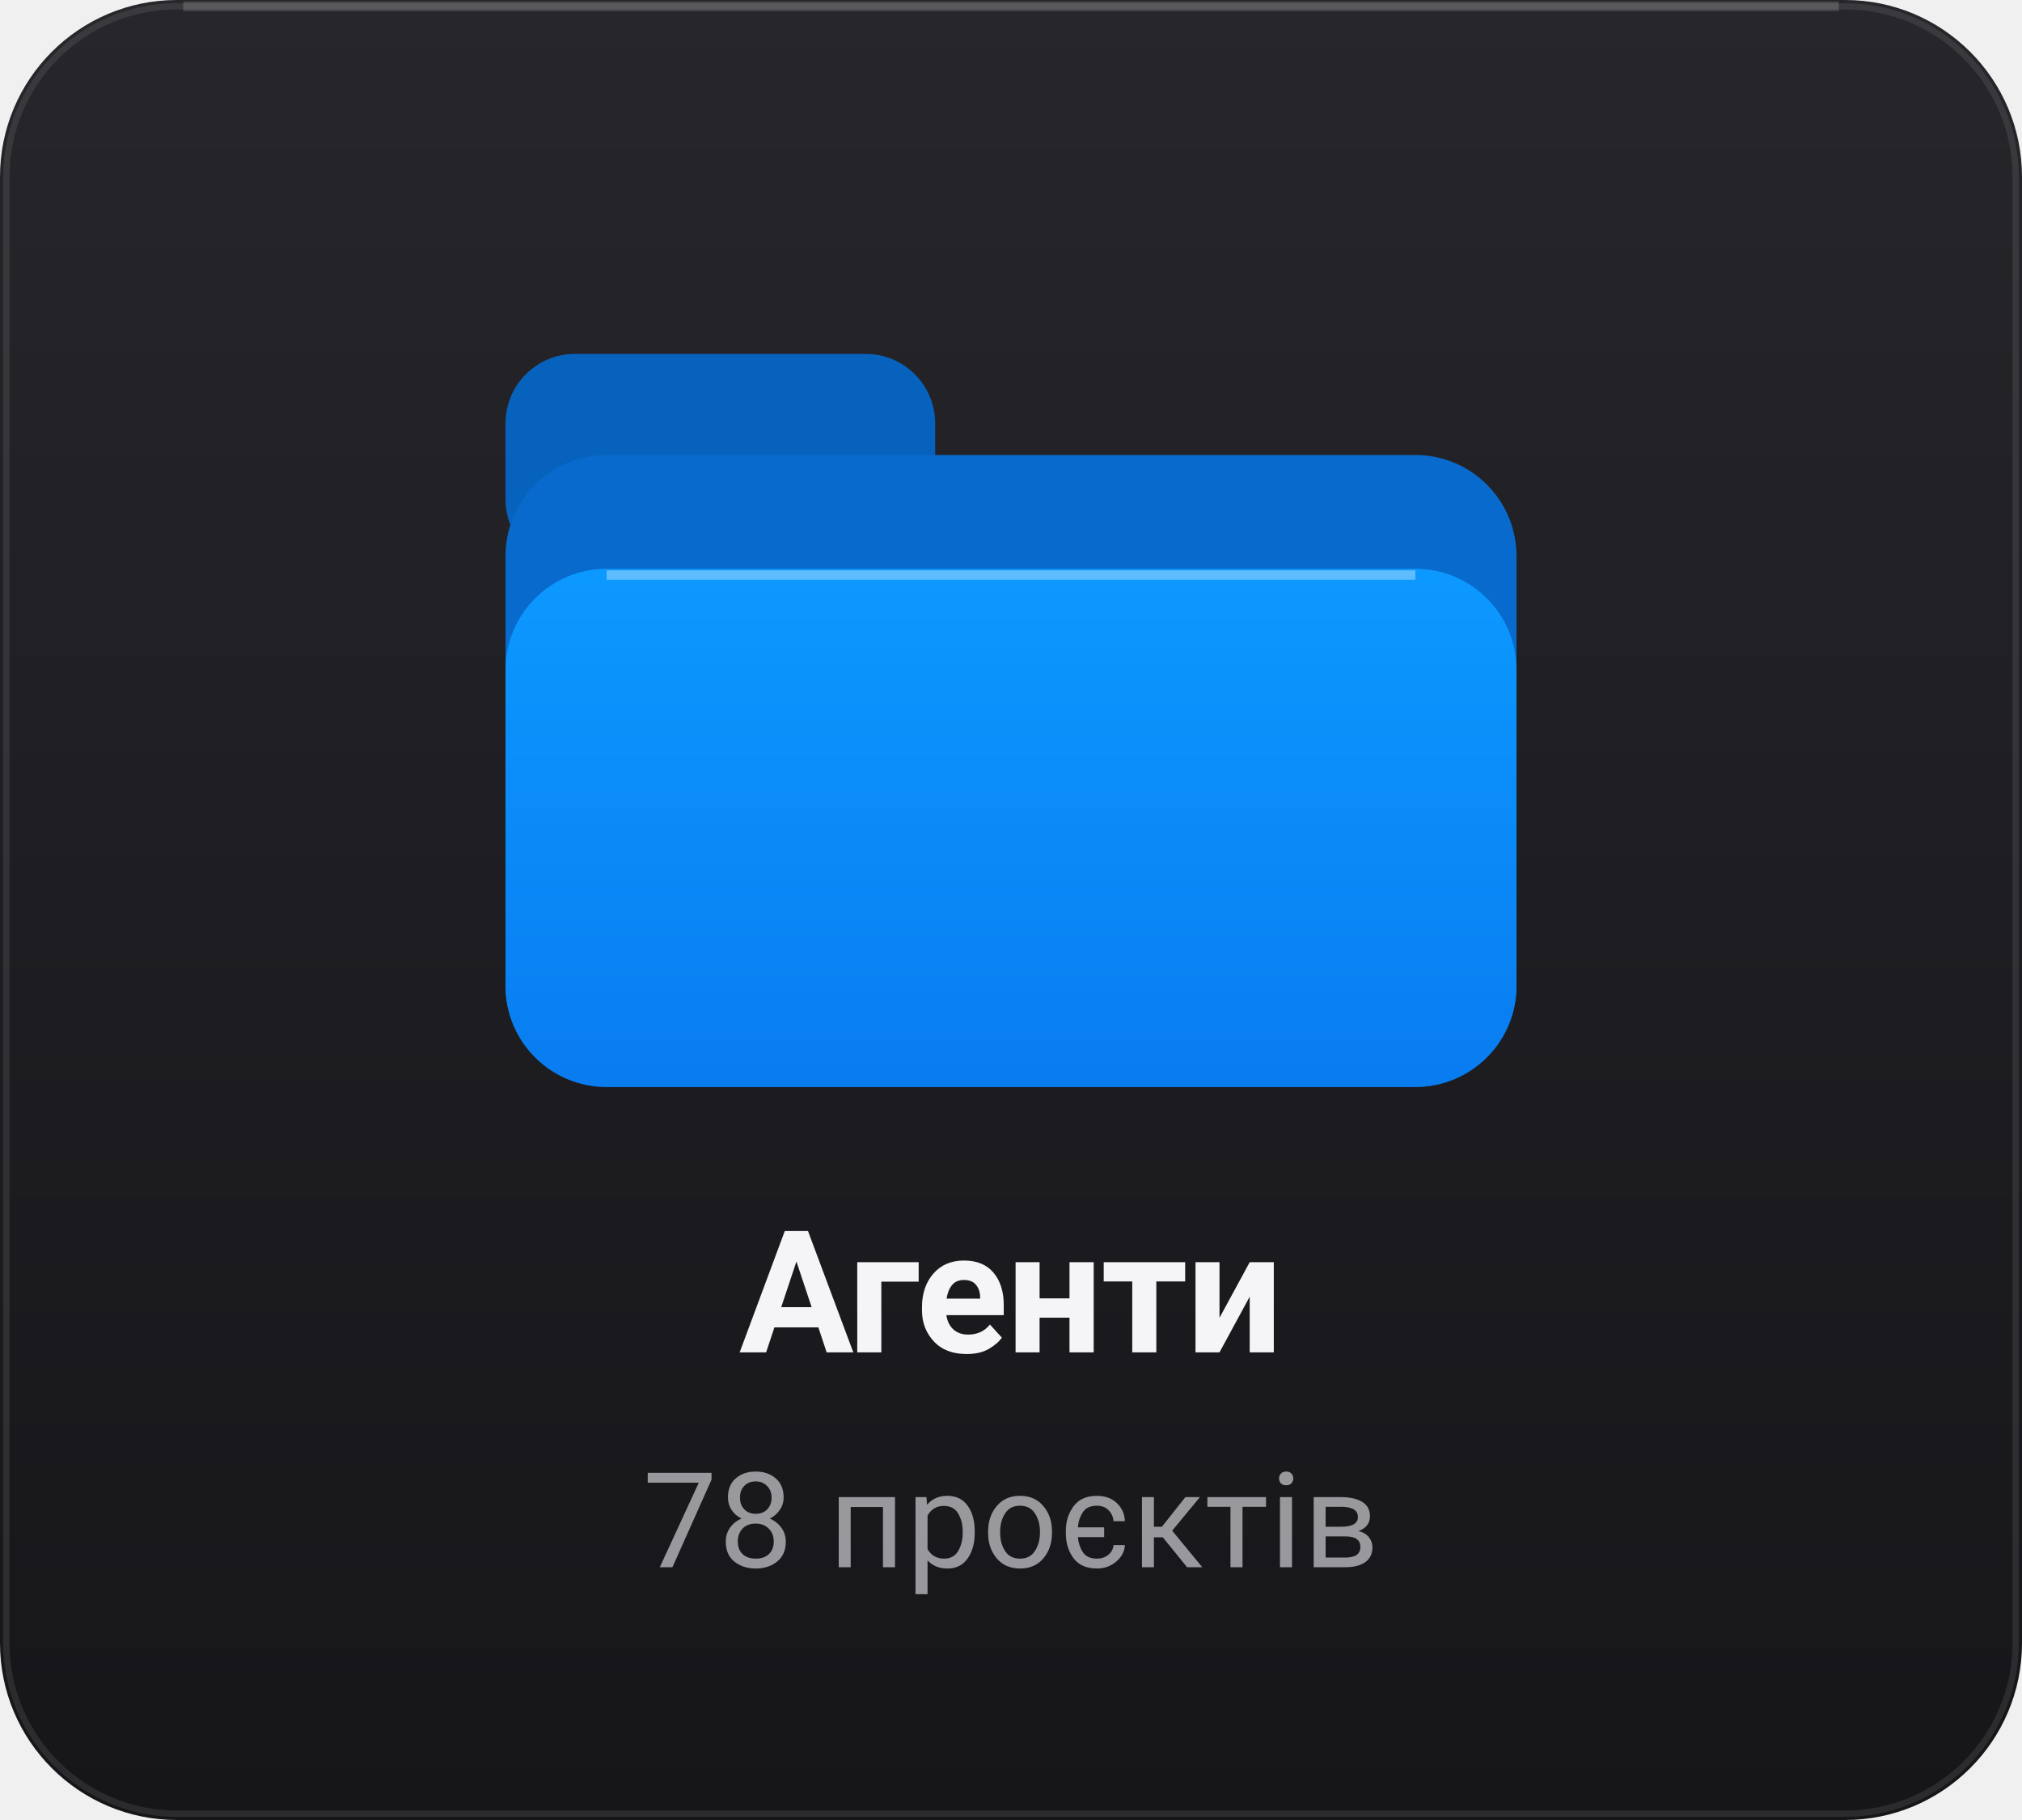
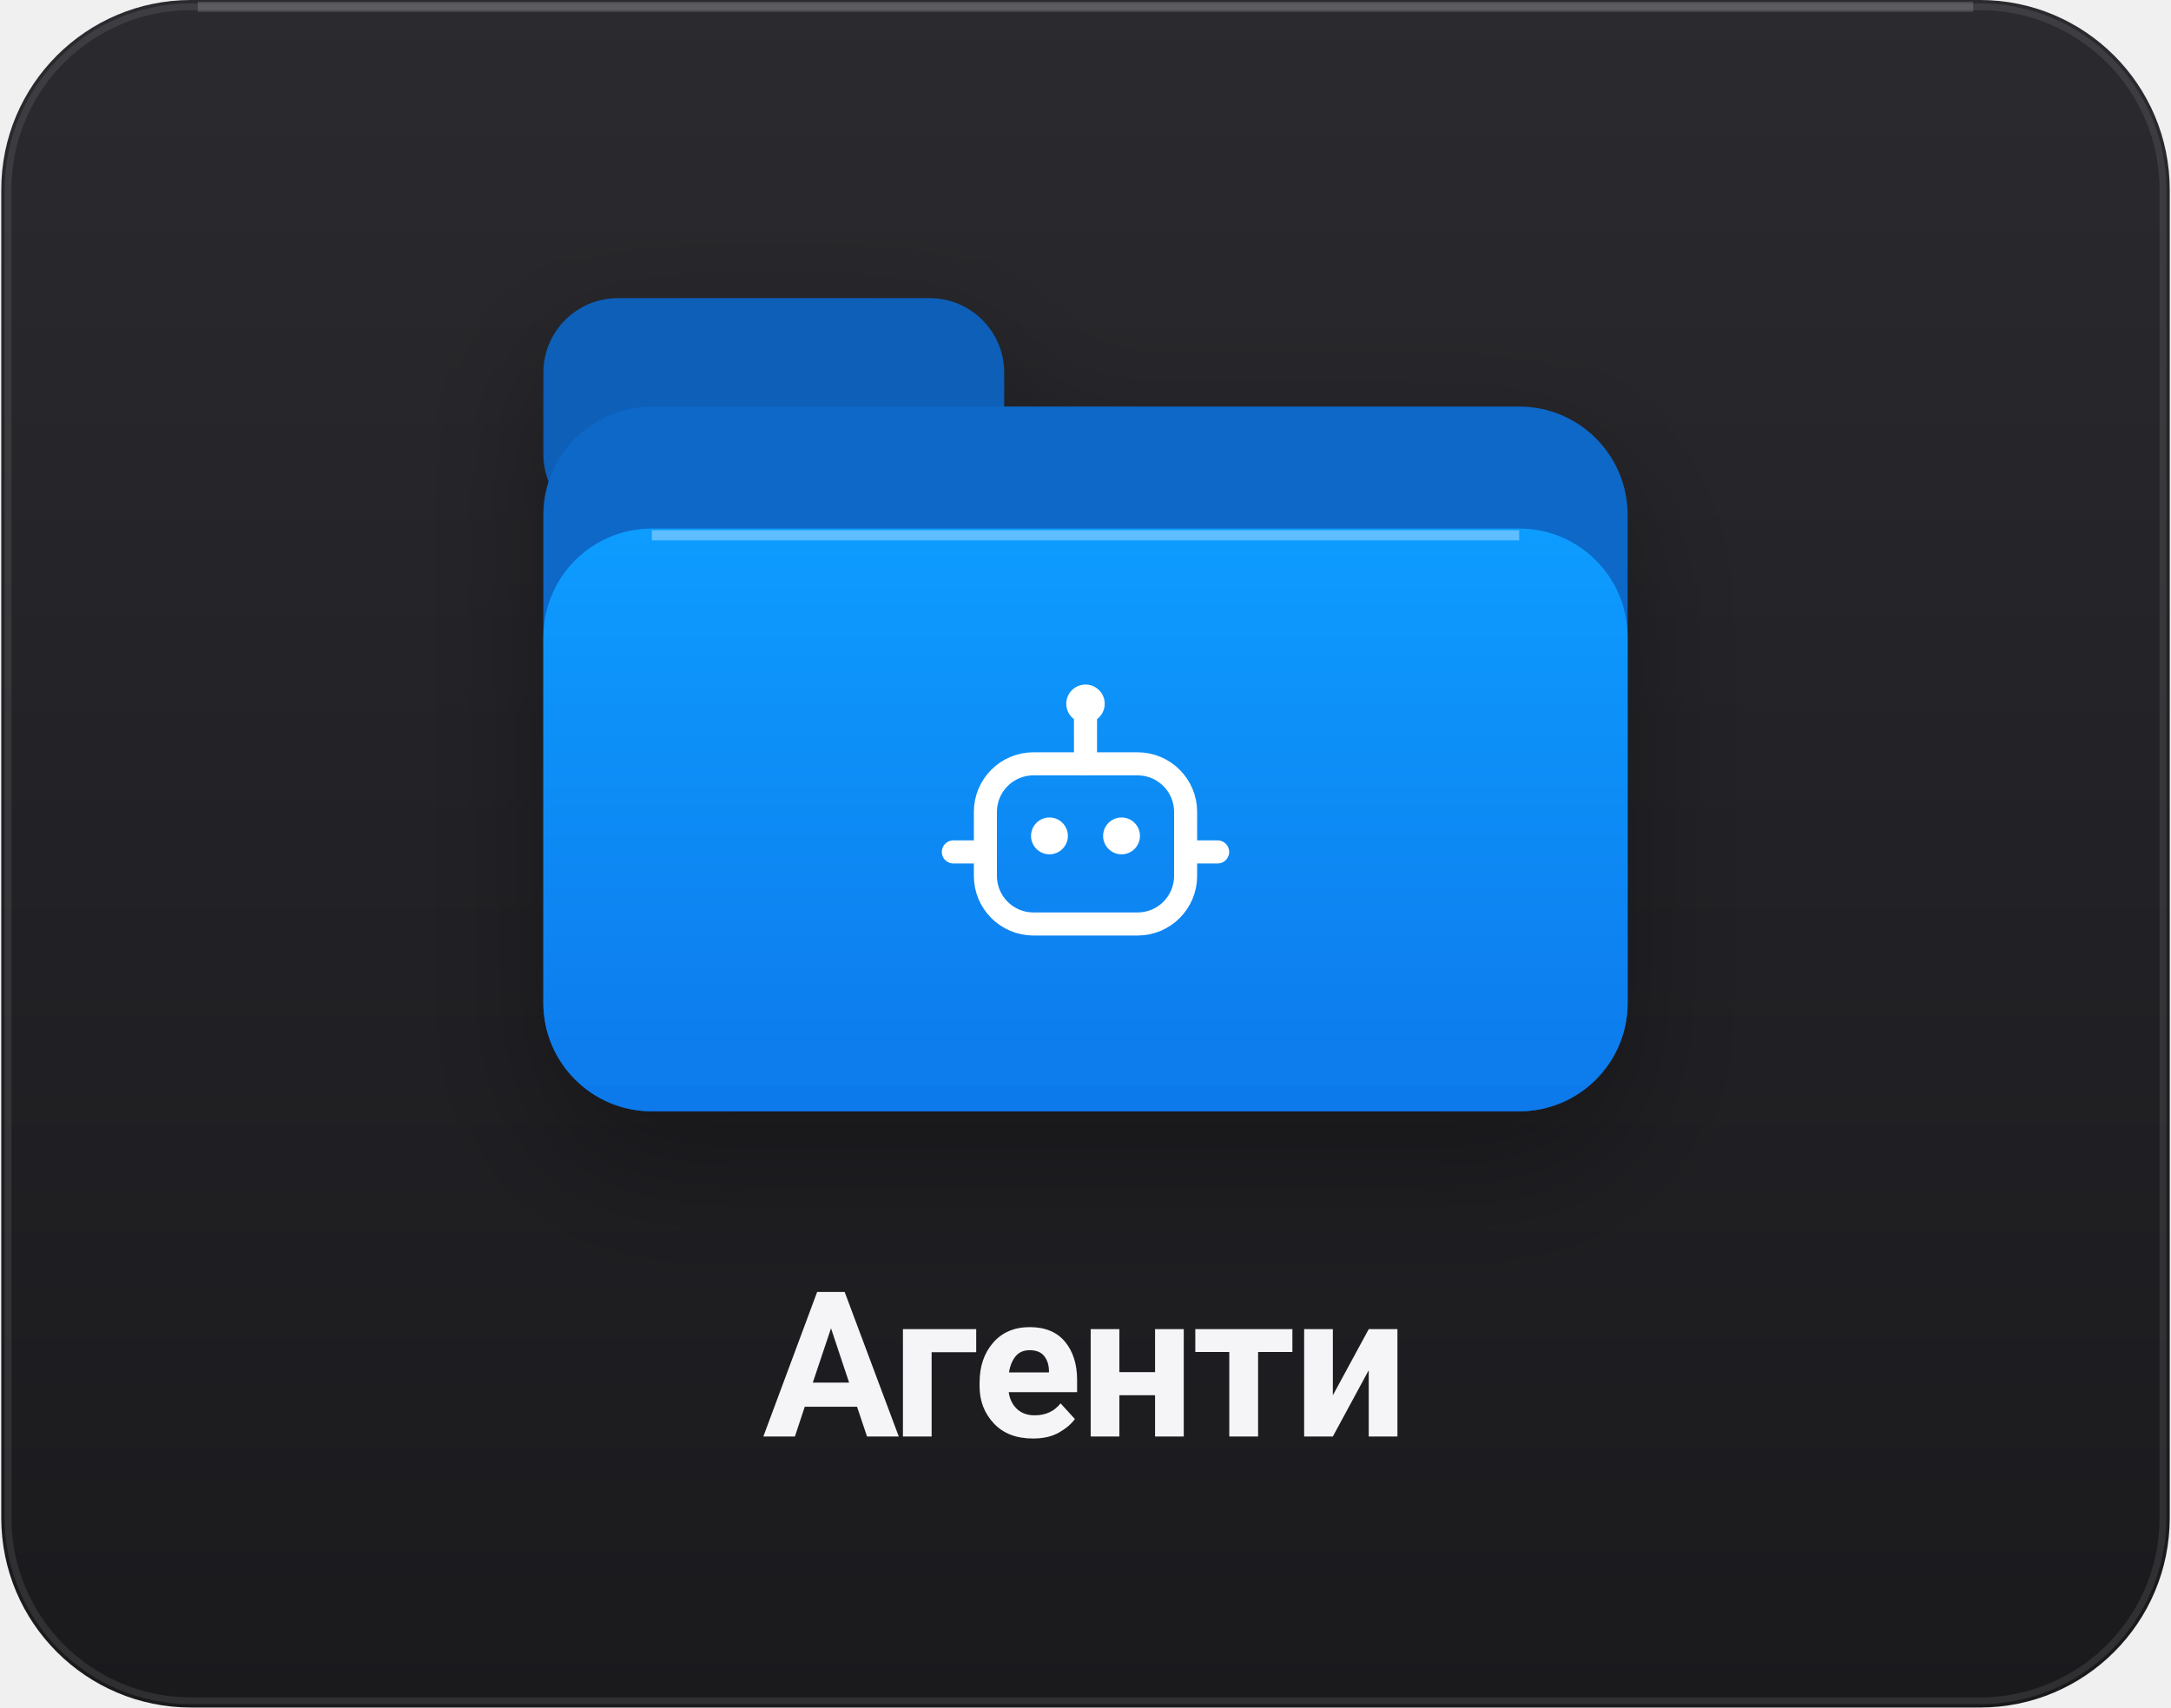
- <svg xmlns="http://www.w3.org/2000/svg" viewBox="0 0 320 288" width="240" height="216" role="img" aria-label="Тека «Агенти», 78 проєктів">
+ <svg xmlns="http://www.w3.org/2000/svg" viewBox="0 0 320 252" width="164" height="129" role="img" aria-label="Тека «Агенти»">
  <defs>
    <linearGradient id="tile" x1="0" y1="0" x2="0" y2="1">
-       <stop offset="0" stop-color="#26262b" />
-       <stop offset="1" stop-color="#161619" />
+       <stop offset="0" stop-color="#2a2a2f" />
+       <stop offset="1" stop-color="#1a1a1d" />
    </linearGradient>
    <linearGradient id="front" x1="0" y1="0" x2="0" y2="1">
-       <stop offset="0" stop-color="#0c99ff" />
-       <stop offset="1" stop-color="#097cf0" />
+       <stop offset="0" stop-color="#0c9cff" />
+       <stop offset="1" stop-color="#0979eb" />
    </linearGradient>
+     <filter id="shadow" x="-25%" y="-25%" width="150%" height="150%">
+       <feDropShadow dx="0" dy="8" stdDeviation="10" flood-color="#000000" flood-opacity="0.30" />
+     </filter>
  </defs>
-   <rect width="320" height="288" rx="28" fill="url(#tile)" />
-   <rect x="1" y="1" width="318" height="286" rx="27" fill="none" stroke="#ffffff" stroke-opacity="0.09" />
-   <path d="M29 1 H291" stroke="#ffffff" stroke-opacity="0.16" stroke-width="1.5" />
-   <g>
-     <rect x="80" y="56" width="68" height="34" rx="11" fill="#0762bd" />
-     <rect x="80" y="72" width="160" height="100" rx="16" fill="#086acc" />
-     <rect x="80" y="90" width="160" height="82" rx="16" fill="url(#front)" />
-     <path d="M96 91 H224" stroke="#ffffff" stroke-opacity="0.34" stroke-width="1.5" />
+   <rect width="320" height="252" rx="28" fill="url(#tile)" />
+   <rect x="1" y="1" width="318" height="250" rx="27" fill="none" stroke="#ffffff" stroke-opacity="0.09" />
+   <path d="M29 1 H291" fill="none" stroke="#ffffff" stroke-opacity="0.16" stroke-width="1.5" />
+   <g filter="url(#shadow)">
+     <rect x="80" y="44" width="68" height="34" rx="11" fill="#075fb8" />
+     <rect x="80" y="60" width="160" height="104" rx="16" fill="#0867c7" />
+     <rect x="80" y="78" width="160" height="86" rx="16" fill="url(#front)" />
+     <path d="M96 79 H224" fill="none" stroke="#ffffff" stroke-opacity="0.34" stroke-width="1.5" />
  </g>
-   <text x="160" y="214" text-anchor="middle" fill="#f5f5f7" font-family="-apple-system, BlinkMacSystemFont, 'SF Pro Display', 'Segoe UI', Roboto, 'Helvetica Neue', Arial, sans-serif" font-size="27" font-weight="600" letter-spacing="-0.3">Агенти</text>
-   <text x="160" y="248" text-anchor="middle" fill="#98989d" font-family="-apple-system, BlinkMacSystemFont, 'SF Pro Display', 'Segoe UI', Roboto, 'Helvetica Neue', Arial, sans-serif" font-size="21" letter-spacing="0.2">78 проєктів</text>
+   <g transform="translate(134.0 95.0) scale(1.1818)" fill="none" stroke="#ffffff" stroke-width="2.88" stroke-linecap="round" stroke-linejoin="round">
+     <rect x="9.5" y="15" width="25" height="20" rx="6" />
+     <circle cx="17.5" cy="24" r="2.3" fill="#ffffff" stroke="none" />
+     <circle cx="26.5" cy="24" r="2.3" fill="#ffffff" stroke="none" />
+     <path d="M22 15 V9.5" />
+     <circle cx="22" cy="7.5" r="2.4" fill="#ffffff" stroke="none" />
+     <path d="M9.5 26 H5.5" />
+     <path d="M34.5 26 H38.5" />
+   </g>
+   <text x="160" y="212" text-anchor="middle" fill="#f5f5f7" font-family="-apple-system, BlinkMacSystemFont, 'SF Pro Display', 'Segoe UI', Roboto, 'Helvetica Neue', Arial, sans-serif" font-size="30" font-weight="600" letter-spacing="-0.4">Агенти</text>
</svg>
